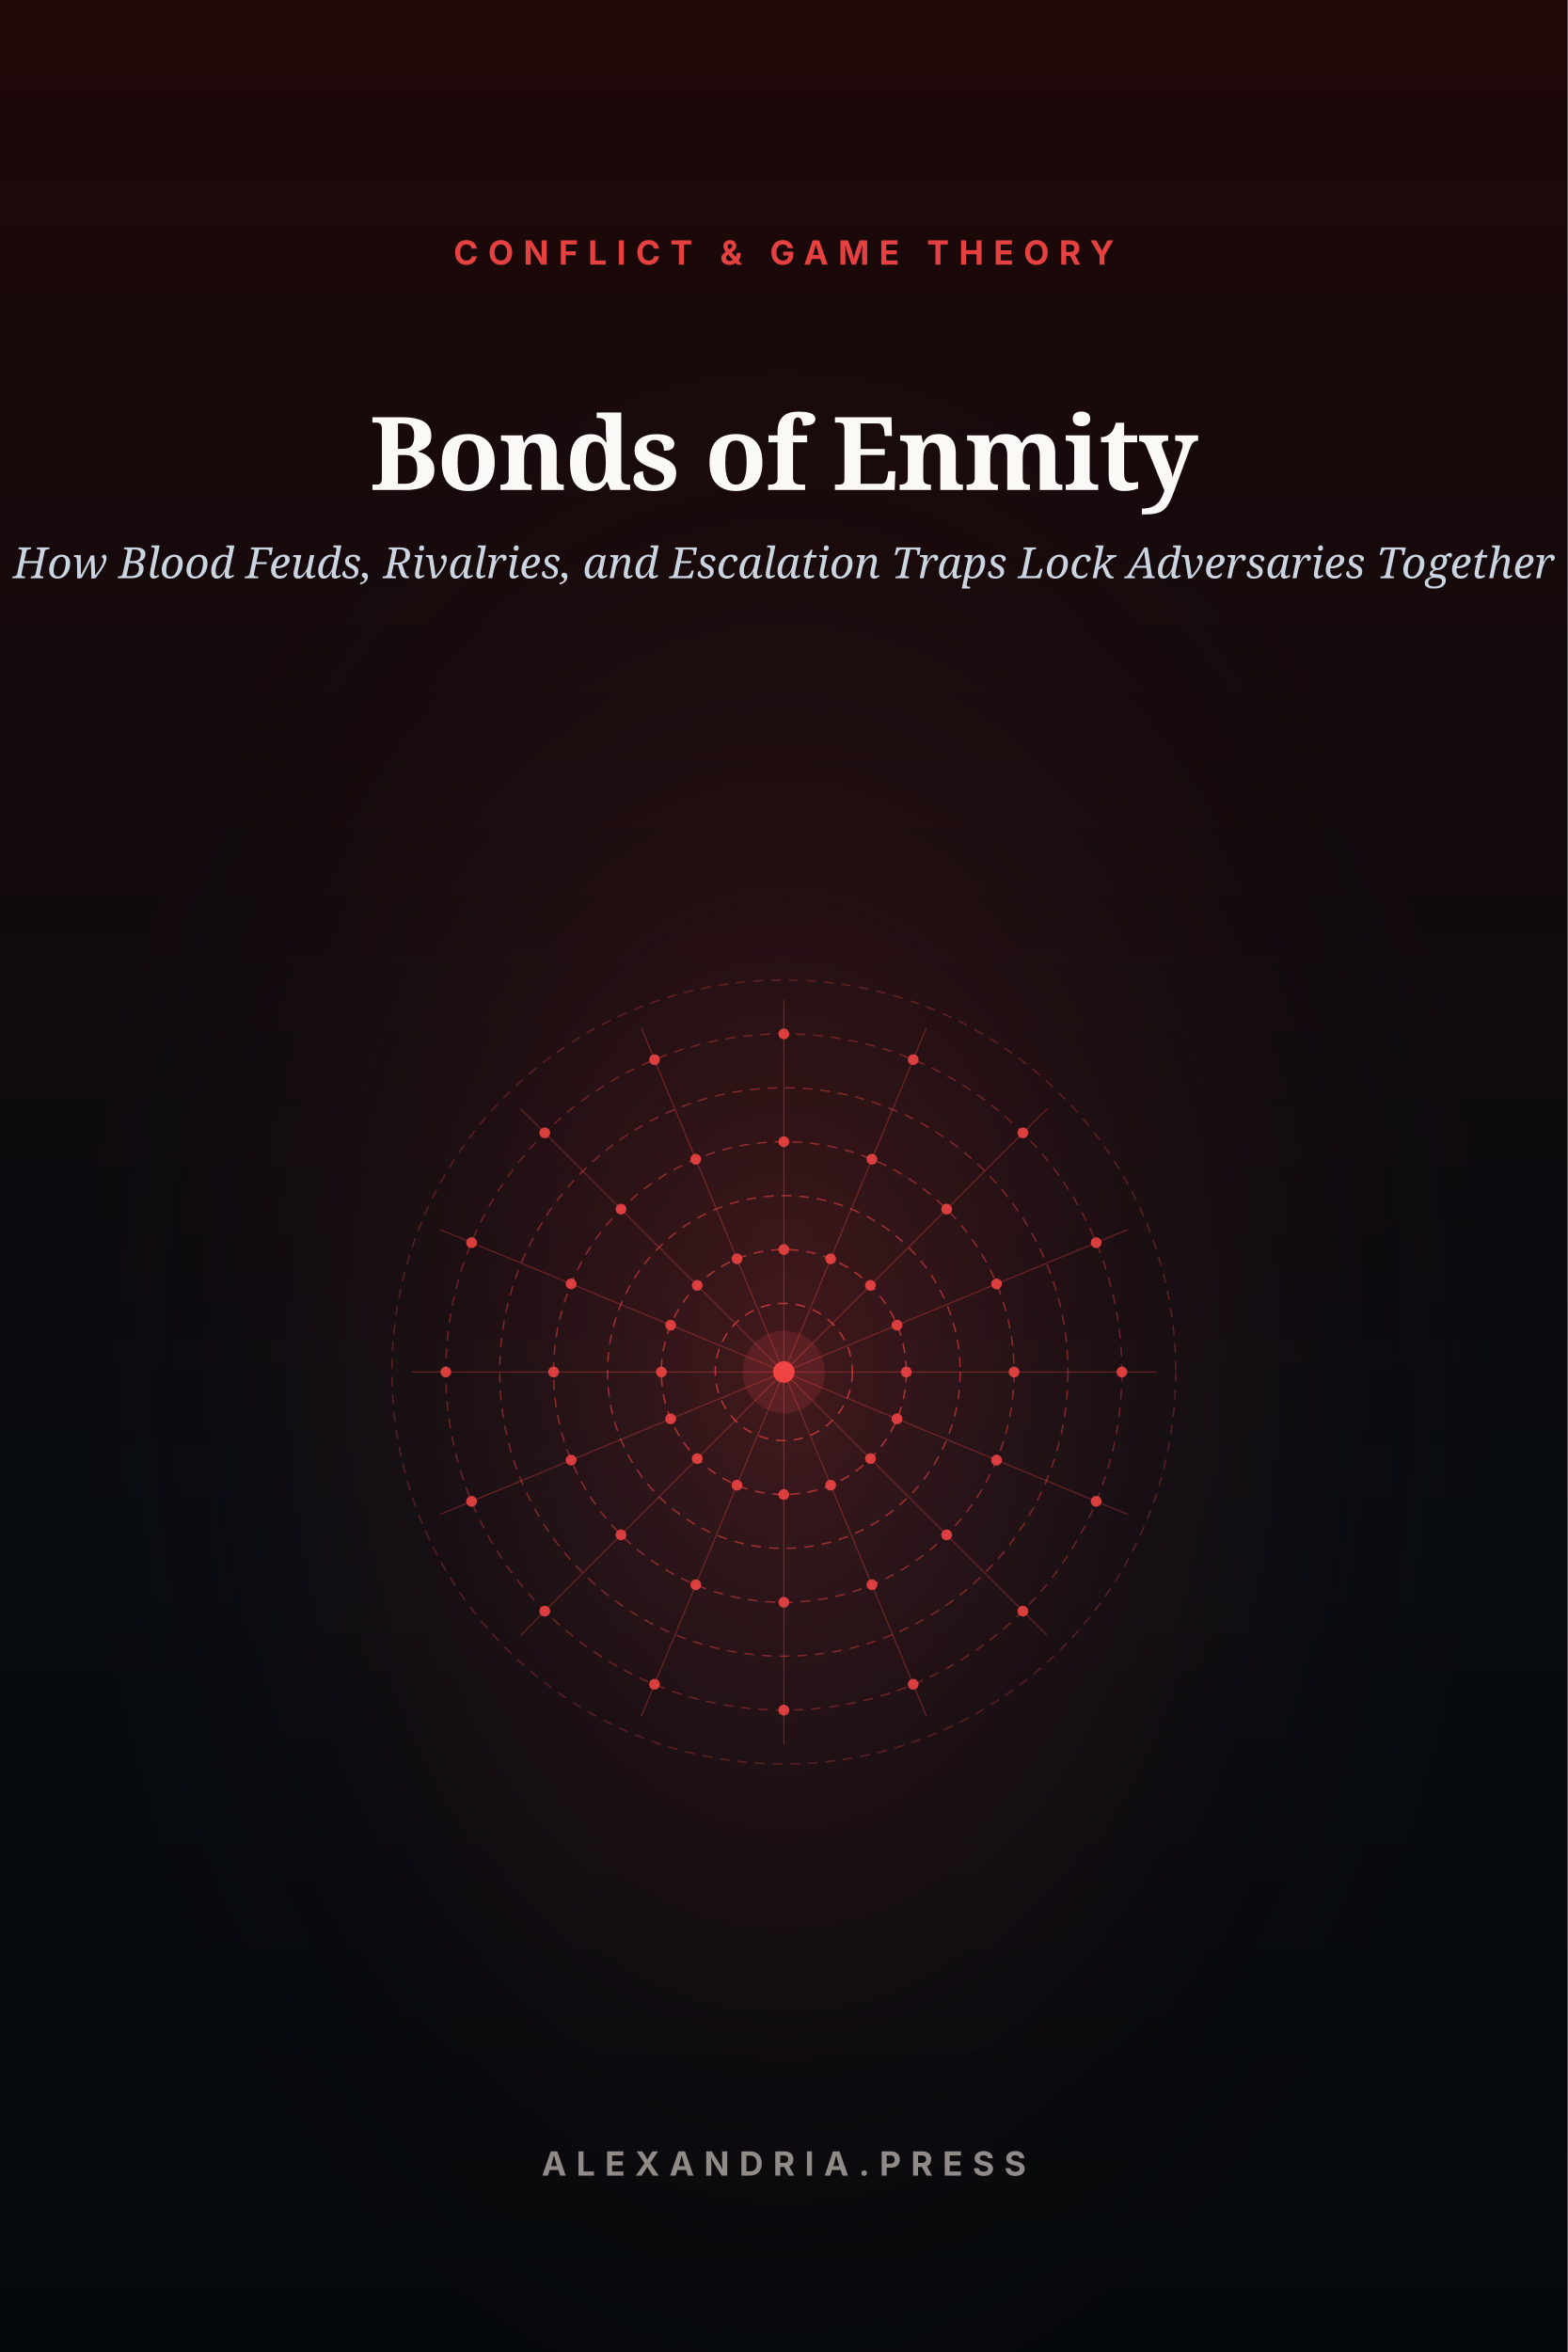
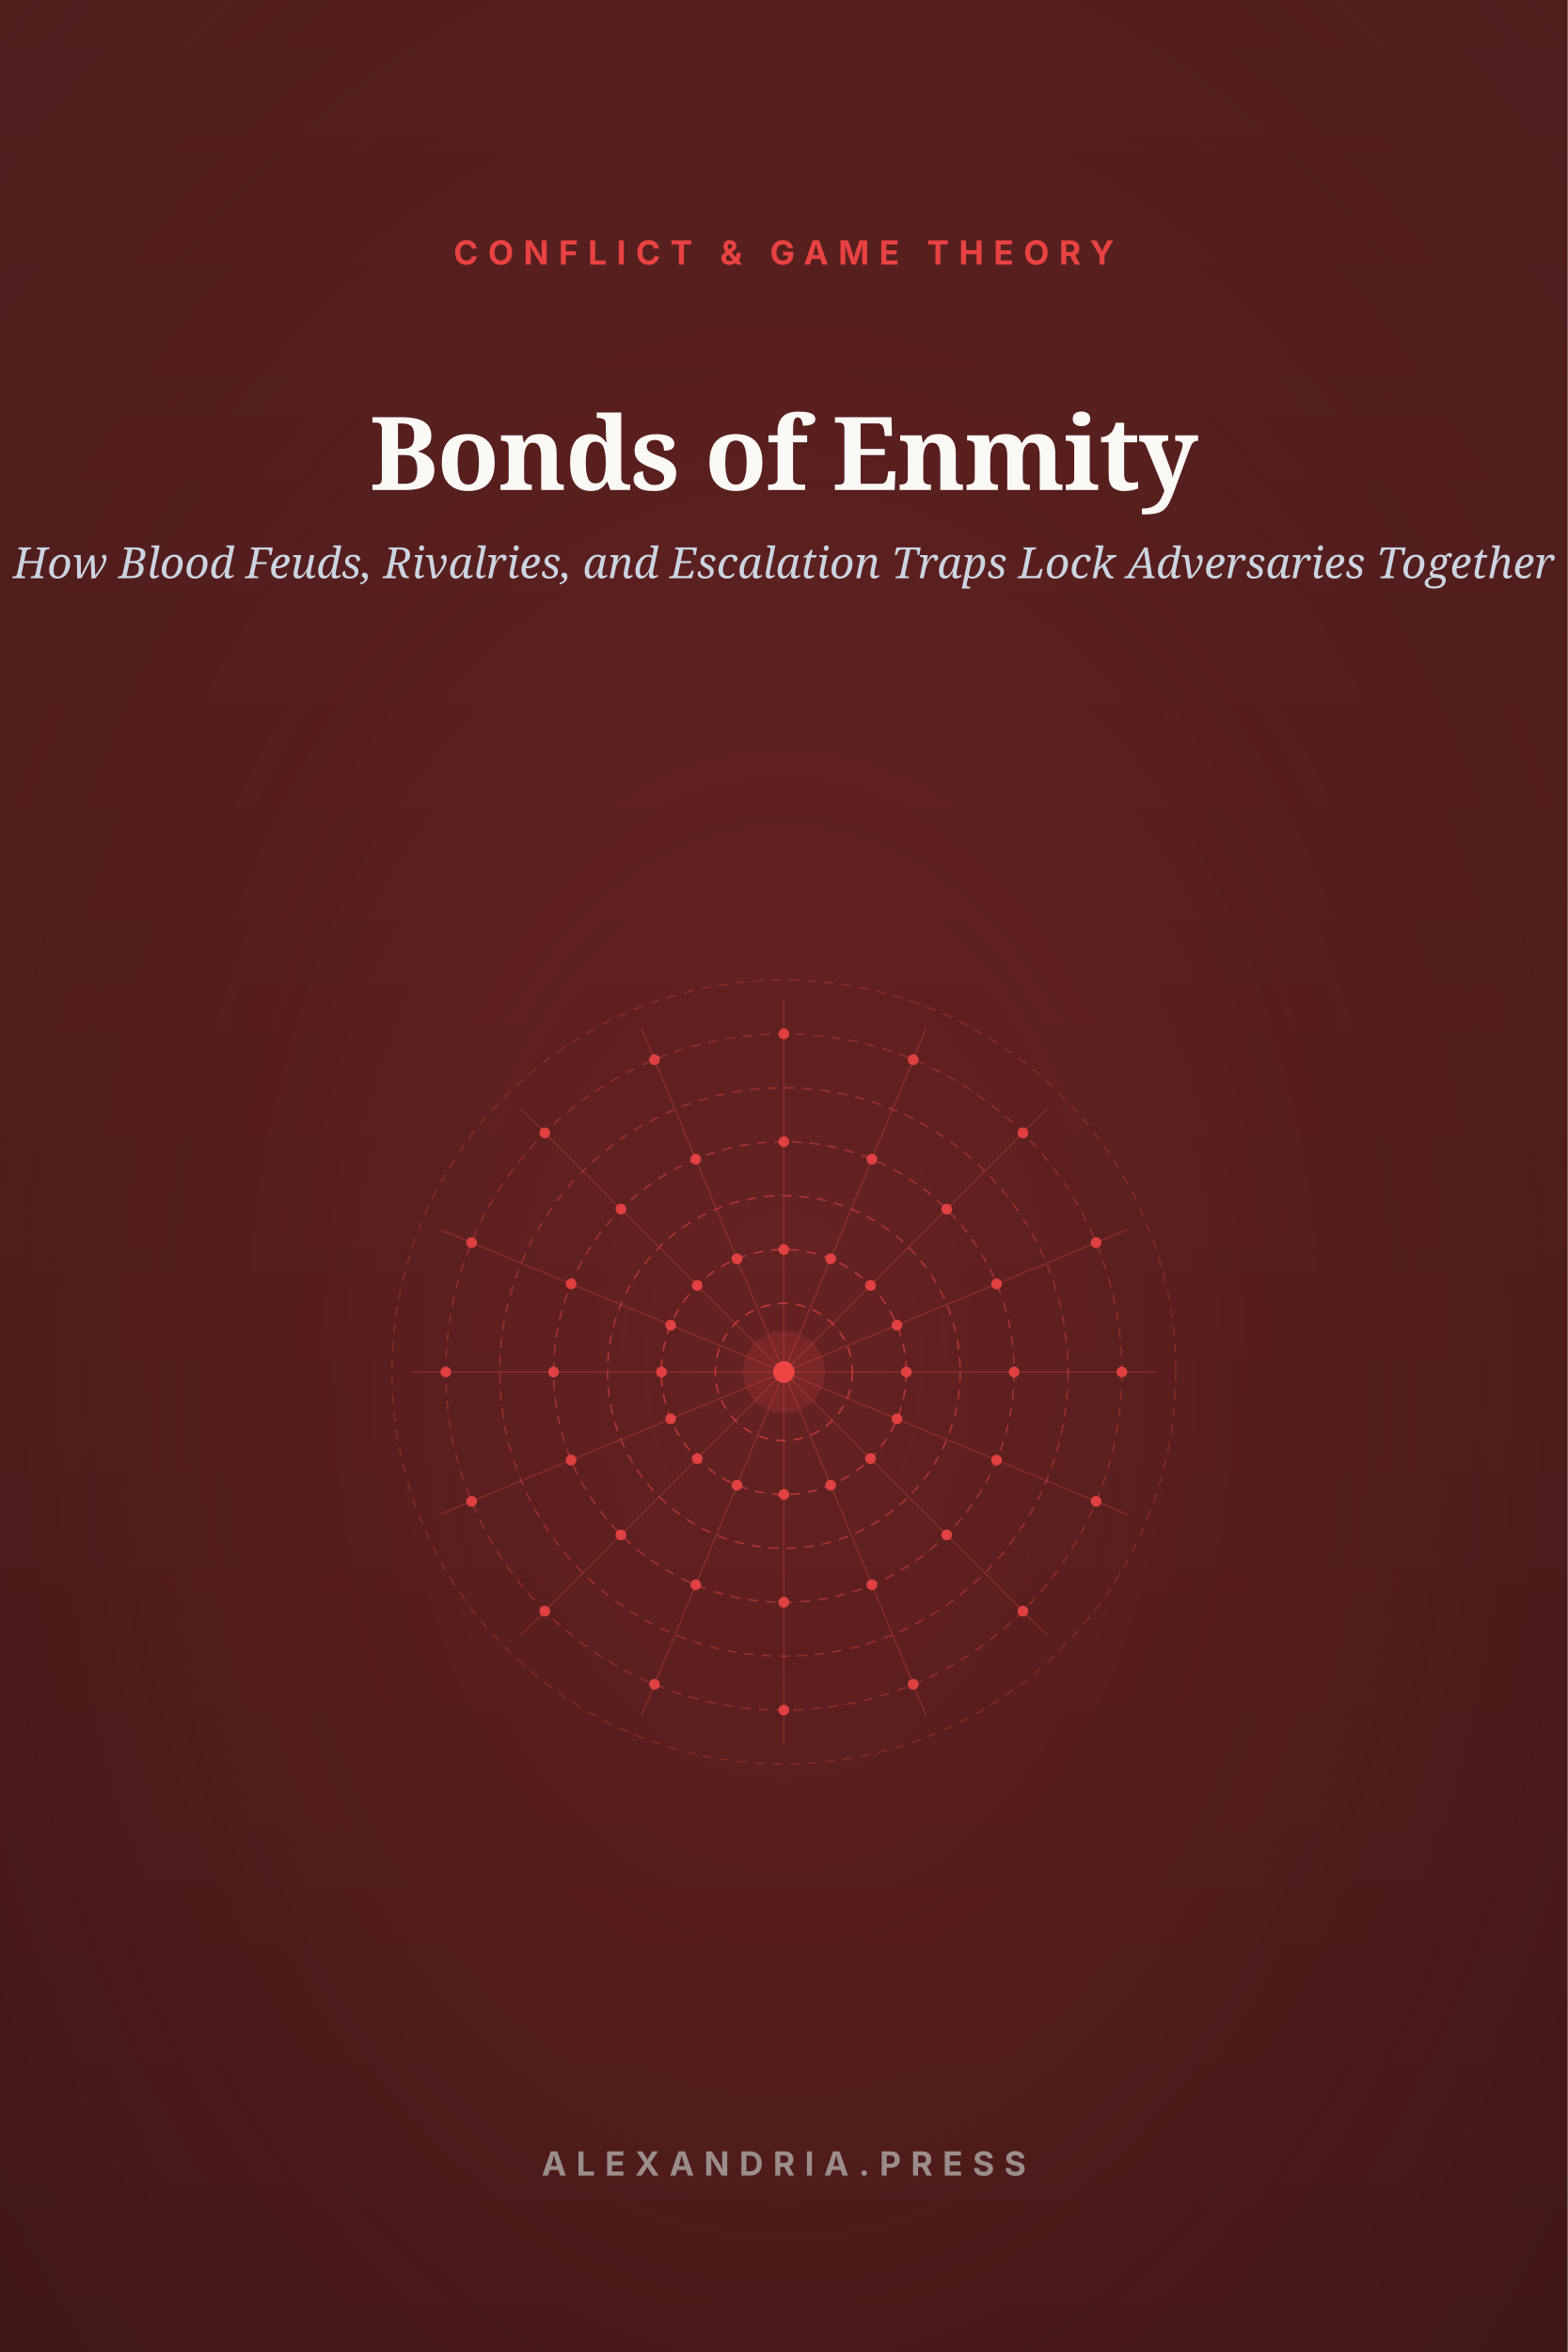
<svg xmlns="http://www.w3.org/2000/svg" viewBox="0 0 1600 2400" width="100%" height="100%">
  <defs>
    <linearGradient id="bg-bonds-of-enmity" x1="0%" y1="0%" x2="0%" y2="100%">
-       <stop offset="0%" stop-color="#1f0808" />
-       <stop offset="65%" stop-color="#080c11" />
-       <stop offset="100%" stop-color="#05080b" />
+       <stop offset="0%" stop-color="#421a1a" />
+       <stop offset="60%" stop-color="#351515" />
+       <stop offset="100%" stop-color="#2d1212" />
    </linearGradient>
-     <radialGradient id="halo-bonds-of-enmity" cx="50%" cy="58%" r="48%">
-       <stop offset="0%" stop-color="#ef4444" stop-opacity="0.25" />
-       <stop offset="100%" stop-color="#05080b" stop-opacity="0" />
+     <radialGradient id="halo-bonds-of-enmity" cx="50%" cy="58%" r="75%">
+       <stop offset="0%" stop-color="#ef4444" stop-opacity="0.26" />
+       <stop offset="55%" stop-color="#ef4444" stop-opacity="0.15" />
+       <stop offset="100%" stop-color="#ef4444" stop-opacity="0.08" />
    </radialGradient>
  </defs>
  <rect width="1600" height="2400" fill="url(#bg-bonds-of-enmity)" />
  <rect width="1600" height="2400" fill="url(#halo-bonds-of-enmity)" />
  <g text-anchor="middle" font-family="'Inter', -apple-system, sans-serif">
    <text x="800" y="270" font-size="34" font-weight="700" letter-spacing="10" fill="#ef4444" opacity="0.95">CONFLICT &amp; GAME THEORY</text>
  </g>
  <g text-anchor="middle">
    <text x="800" y="500" font-family="'Literata', Georgia, serif" font-size="104" font-weight="700" letter-spacing="-0.01em" fill="#faf9f6">
      Bonds of Enmity
    </text>
    <text x="800" y="590" font-family="'Literata', Georgia, serif" font-size="44" font-weight="400" font-style="italic" fill="#cbd5e1">
      How Blood Feuds, Rivalries, and Escalation Traps Lock Adversaries Together
    </text>
  </g>
  <g class="emblem-network">
    <circle cx="800" cy="1400" r="70" stroke="#ef4444" stroke-width="1.5" stroke-dasharray="10,8" fill="none" opacity="0.69" />
    <circle cx="800" cy="1400" r="125" stroke="#ef4444" stroke-width="1.5" stroke-dasharray="10,8" fill="none" opacity="0.63" />
    <circle cx="800" cy="1400" r="180" stroke="#ef4444" stroke-width="1.5" stroke-dasharray="10,8" fill="none" opacity="0.56" />
    <circle cx="800" cy="1400" r="235" stroke="#ef4444" stroke-width="1.5" stroke-dasharray="10,8" fill="none" opacity="0.49" />
    <circle cx="800" cy="1400" r="290" stroke="#ef4444" stroke-width="1.5" stroke-dasharray="10,8" fill="none" opacity="0.43" />
    <circle cx="800" cy="1400" r="345" stroke="#ef4444" stroke-width="1.5" stroke-dasharray="10,8" fill="none" opacity="0.36" />
    <circle cx="800" cy="1400" r="400" stroke="#ef4444" stroke-width="1.5" stroke-dasharray="10,8" fill="none" opacity="0.29" />
    <line x1="800" y1="1400" x2="1180.0" y2="1400.0" stroke="#ef4444" stroke-width="1.2" opacity="0.35" />
    <circle cx="925.0" cy="1400.0" r="5.5" fill="#ef4444" opacity="0.88" />
    <circle cx="1035.0" cy="1400.0" r="5.5" fill="#ef4444" opacity="0.88" />
    <circle cx="1145.0" cy="1400.0" r="5.5" fill="#ef4444" opacity="0.88" />
    <line x1="800" y1="1400" x2="1151.1" y2="1545.4" stroke="#ef4444" stroke-width="1.2" opacity="0.35" />
    <circle cx="915.5" cy="1447.8" r="5.5" fill="#ef4444" opacity="0.88" />
    <circle cx="1017.1" cy="1489.9" r="5.5" fill="#ef4444" opacity="0.88" />
    <circle cx="1118.7" cy="1532.0" r="5.5" fill="#ef4444" opacity="0.88" />
    <line x1="800" y1="1400" x2="1068.7" y2="1668.7" stroke="#ef4444" stroke-width="1.2" opacity="0.35" />
    <circle cx="888.4" cy="1488.4" r="5.5" fill="#ef4444" opacity="0.88" />
    <circle cx="966.2" cy="1566.2" r="5.5" fill="#ef4444" opacity="0.88" />
    <circle cx="1044.0" cy="1644.0" r="5.5" fill="#ef4444" opacity="0.88" />
    <line x1="800" y1="1400" x2="945.4" y2="1751.1" stroke="#ef4444" stroke-width="1.2" opacity="0.35" />
    <circle cx="847.8" cy="1515.5" r="5.5" fill="#ef4444" opacity="0.88" />
    <circle cx="889.9" cy="1617.1" r="5.5" fill="#ef4444" opacity="0.88" />
    <circle cx="932.0" cy="1718.7" r="5.5" fill="#ef4444" opacity="0.88" />
    <line x1="800" y1="1400" x2="800.0" y2="1780.0" stroke="#ef4444" stroke-width="1.2" opacity="0.35" />
    <circle cx="800.0" cy="1525.0" r="5.5" fill="#ef4444" opacity="0.88" />
    <circle cx="800.0" cy="1635.0" r="5.5" fill="#ef4444" opacity="0.88" />
    <circle cx="800.0" cy="1745.0" r="5.5" fill="#ef4444" opacity="0.88" />
    <line x1="800" y1="1400" x2="654.6" y2="1751.1" stroke="#ef4444" stroke-width="1.2" opacity="0.35" />
    <circle cx="752.2" cy="1515.5" r="5.5" fill="#ef4444" opacity="0.88" />
    <circle cx="710.1" cy="1617.1" r="5.5" fill="#ef4444" opacity="0.88" />
    <circle cx="668.0" cy="1718.7" r="5.5" fill="#ef4444" opacity="0.88" />
    <line x1="800" y1="1400" x2="531.3" y2="1668.7" stroke="#ef4444" stroke-width="1.2" opacity="0.35" />
    <circle cx="711.6" cy="1488.4" r="5.5" fill="#ef4444" opacity="0.88" />
    <circle cx="633.8" cy="1566.2" r="5.5" fill="#ef4444" opacity="0.88" />
    <circle cx="556.0" cy="1644.0" r="5.5" fill="#ef4444" opacity="0.88" />
    <line x1="800" y1="1400" x2="448.9" y2="1545.4" stroke="#ef4444" stroke-width="1.2" opacity="0.35" />
    <circle cx="684.5" cy="1447.8" r="5.5" fill="#ef4444" opacity="0.88" />
    <circle cx="582.9" cy="1489.9" r="5.5" fill="#ef4444" opacity="0.88" />
    <circle cx="481.3" cy="1532.0" r="5.5" fill="#ef4444" opacity="0.88" />
    <line x1="800" y1="1400" x2="420.0" y2="1400.0" stroke="#ef4444" stroke-width="1.2" opacity="0.35" />
    <circle cx="675.0" cy="1400.0" r="5.5" fill="#ef4444" opacity="0.88" />
    <circle cx="565.0" cy="1400.0" r="5.5" fill="#ef4444" opacity="0.88" />
    <circle cx="455.0" cy="1400.0" r="5.5" fill="#ef4444" opacity="0.88" />
    <line x1="800" y1="1400" x2="448.9" y2="1254.6" stroke="#ef4444" stroke-width="1.2" opacity="0.35" />
    <circle cx="684.5" cy="1352.2" r="5.5" fill="#ef4444" opacity="0.88" />
    <circle cx="582.9" cy="1310.1" r="5.5" fill="#ef4444" opacity="0.88" />
    <circle cx="481.3" cy="1268.0" r="5.5" fill="#ef4444" opacity="0.88" />
    <line x1="800" y1="1400" x2="531.3" y2="1131.3" stroke="#ef4444" stroke-width="1.2" opacity="0.35" />
    <circle cx="711.6" cy="1311.6" r="5.5" fill="#ef4444" opacity="0.88" />
    <circle cx="633.8" cy="1233.8" r="5.5" fill="#ef4444" opacity="0.88" />
    <circle cx="556.0" cy="1156.0" r="5.5" fill="#ef4444" opacity="0.88" />
    <line x1="800" y1="1400" x2="654.6" y2="1048.9" stroke="#ef4444" stroke-width="1.2" opacity="0.35" />
    <circle cx="752.2" cy="1284.5" r="5.5" fill="#ef4444" opacity="0.88" />
    <circle cx="710.1" cy="1182.9" r="5.5" fill="#ef4444" opacity="0.88" />
    <circle cx="668.0" cy="1081.3" r="5.5" fill="#ef4444" opacity="0.88" />
    <line x1="800" y1="1400" x2="800.0" y2="1020.0" stroke="#ef4444" stroke-width="1.2" opacity="0.35" />
    <circle cx="800.0" cy="1275.0" r="5.5" fill="#ef4444" opacity="0.88" />
    <circle cx="800.0" cy="1165.0" r="5.5" fill="#ef4444" opacity="0.88" />
    <circle cx="800.0" cy="1055.0" r="5.5" fill="#ef4444" opacity="0.88" />
    <line x1="800" y1="1400" x2="945.4" y2="1048.9" stroke="#ef4444" stroke-width="1.2" opacity="0.35" />
    <circle cx="847.8" cy="1284.5" r="5.5" fill="#ef4444" opacity="0.88" />
    <circle cx="889.9" cy="1182.9" r="5.5" fill="#ef4444" opacity="0.88" />
    <circle cx="932.0" cy="1081.3" r="5.5" fill="#ef4444" opacity="0.88" />
    <line x1="800" y1="1400" x2="1068.7" y2="1131.3" stroke="#ef4444" stroke-width="1.2" opacity="0.35" />
    <circle cx="888.4" cy="1311.6" r="5.5" fill="#ef4444" opacity="0.88" />
    <circle cx="966.2" cy="1233.8" r="5.5" fill="#ef4444" opacity="0.88" />
    <circle cx="1044.0" cy="1156.0" r="5.5" fill="#ef4444" opacity="0.88" />
    <line x1="800" y1="1400" x2="1151.1" y2="1254.6" stroke="#ef4444" stroke-width="1.2" opacity="0.35" />
    <circle cx="915.5" cy="1352.2" r="5.5" fill="#ef4444" opacity="0.88" />
    <circle cx="1017.1" cy="1310.1" r="5.5" fill="#ef4444" opacity="0.88" />
    <circle cx="1118.7" cy="1268.0" r="5.5" fill="#ef4444" opacity="0.88" />
    <circle cx="800" cy="1400" r="42" fill="#ef4444" opacity="0.16" />
    <circle cx="800" cy="1400" r="11" fill="#ef4444" />
  </g>
  <g text-anchor="middle" font-family="'Inter', -apple-system, sans-serif">
    <text x="800" y="2220" font-size="34" font-weight="700" letter-spacing="10" fill="#a8a29e" opacity="0.85">ALEXANDRIA.PRESS</text>
  </g>
</svg>
